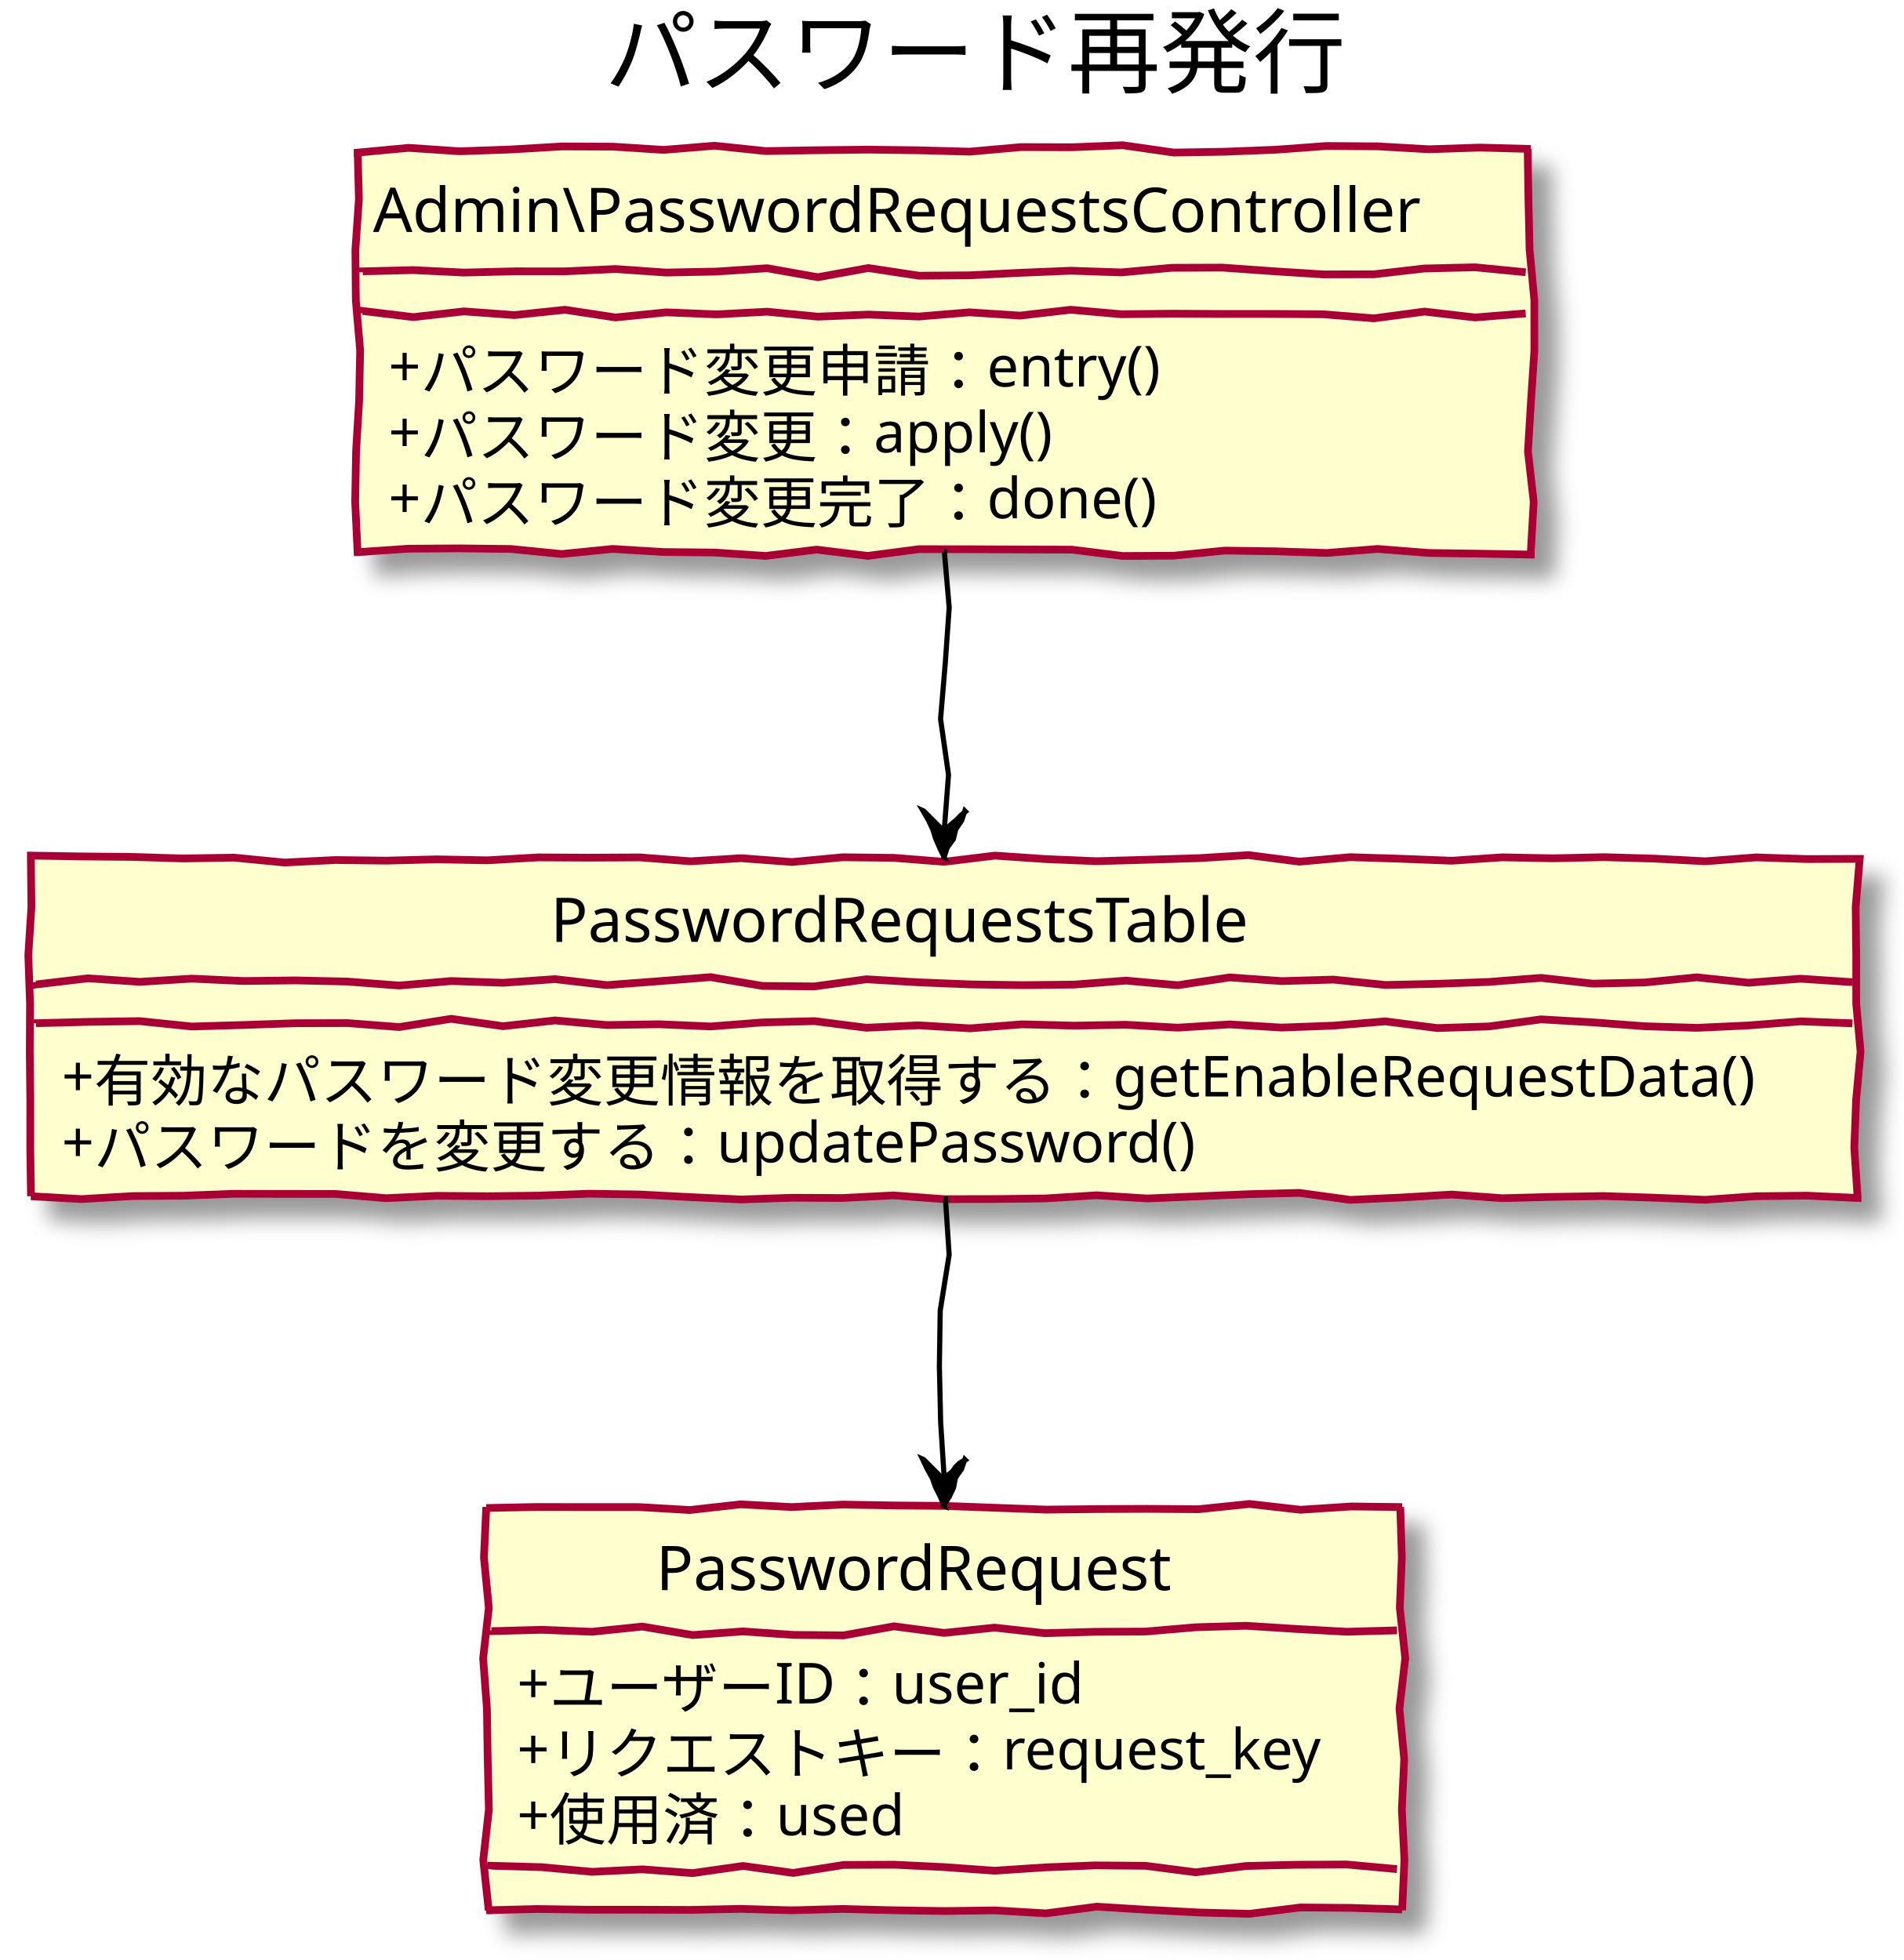
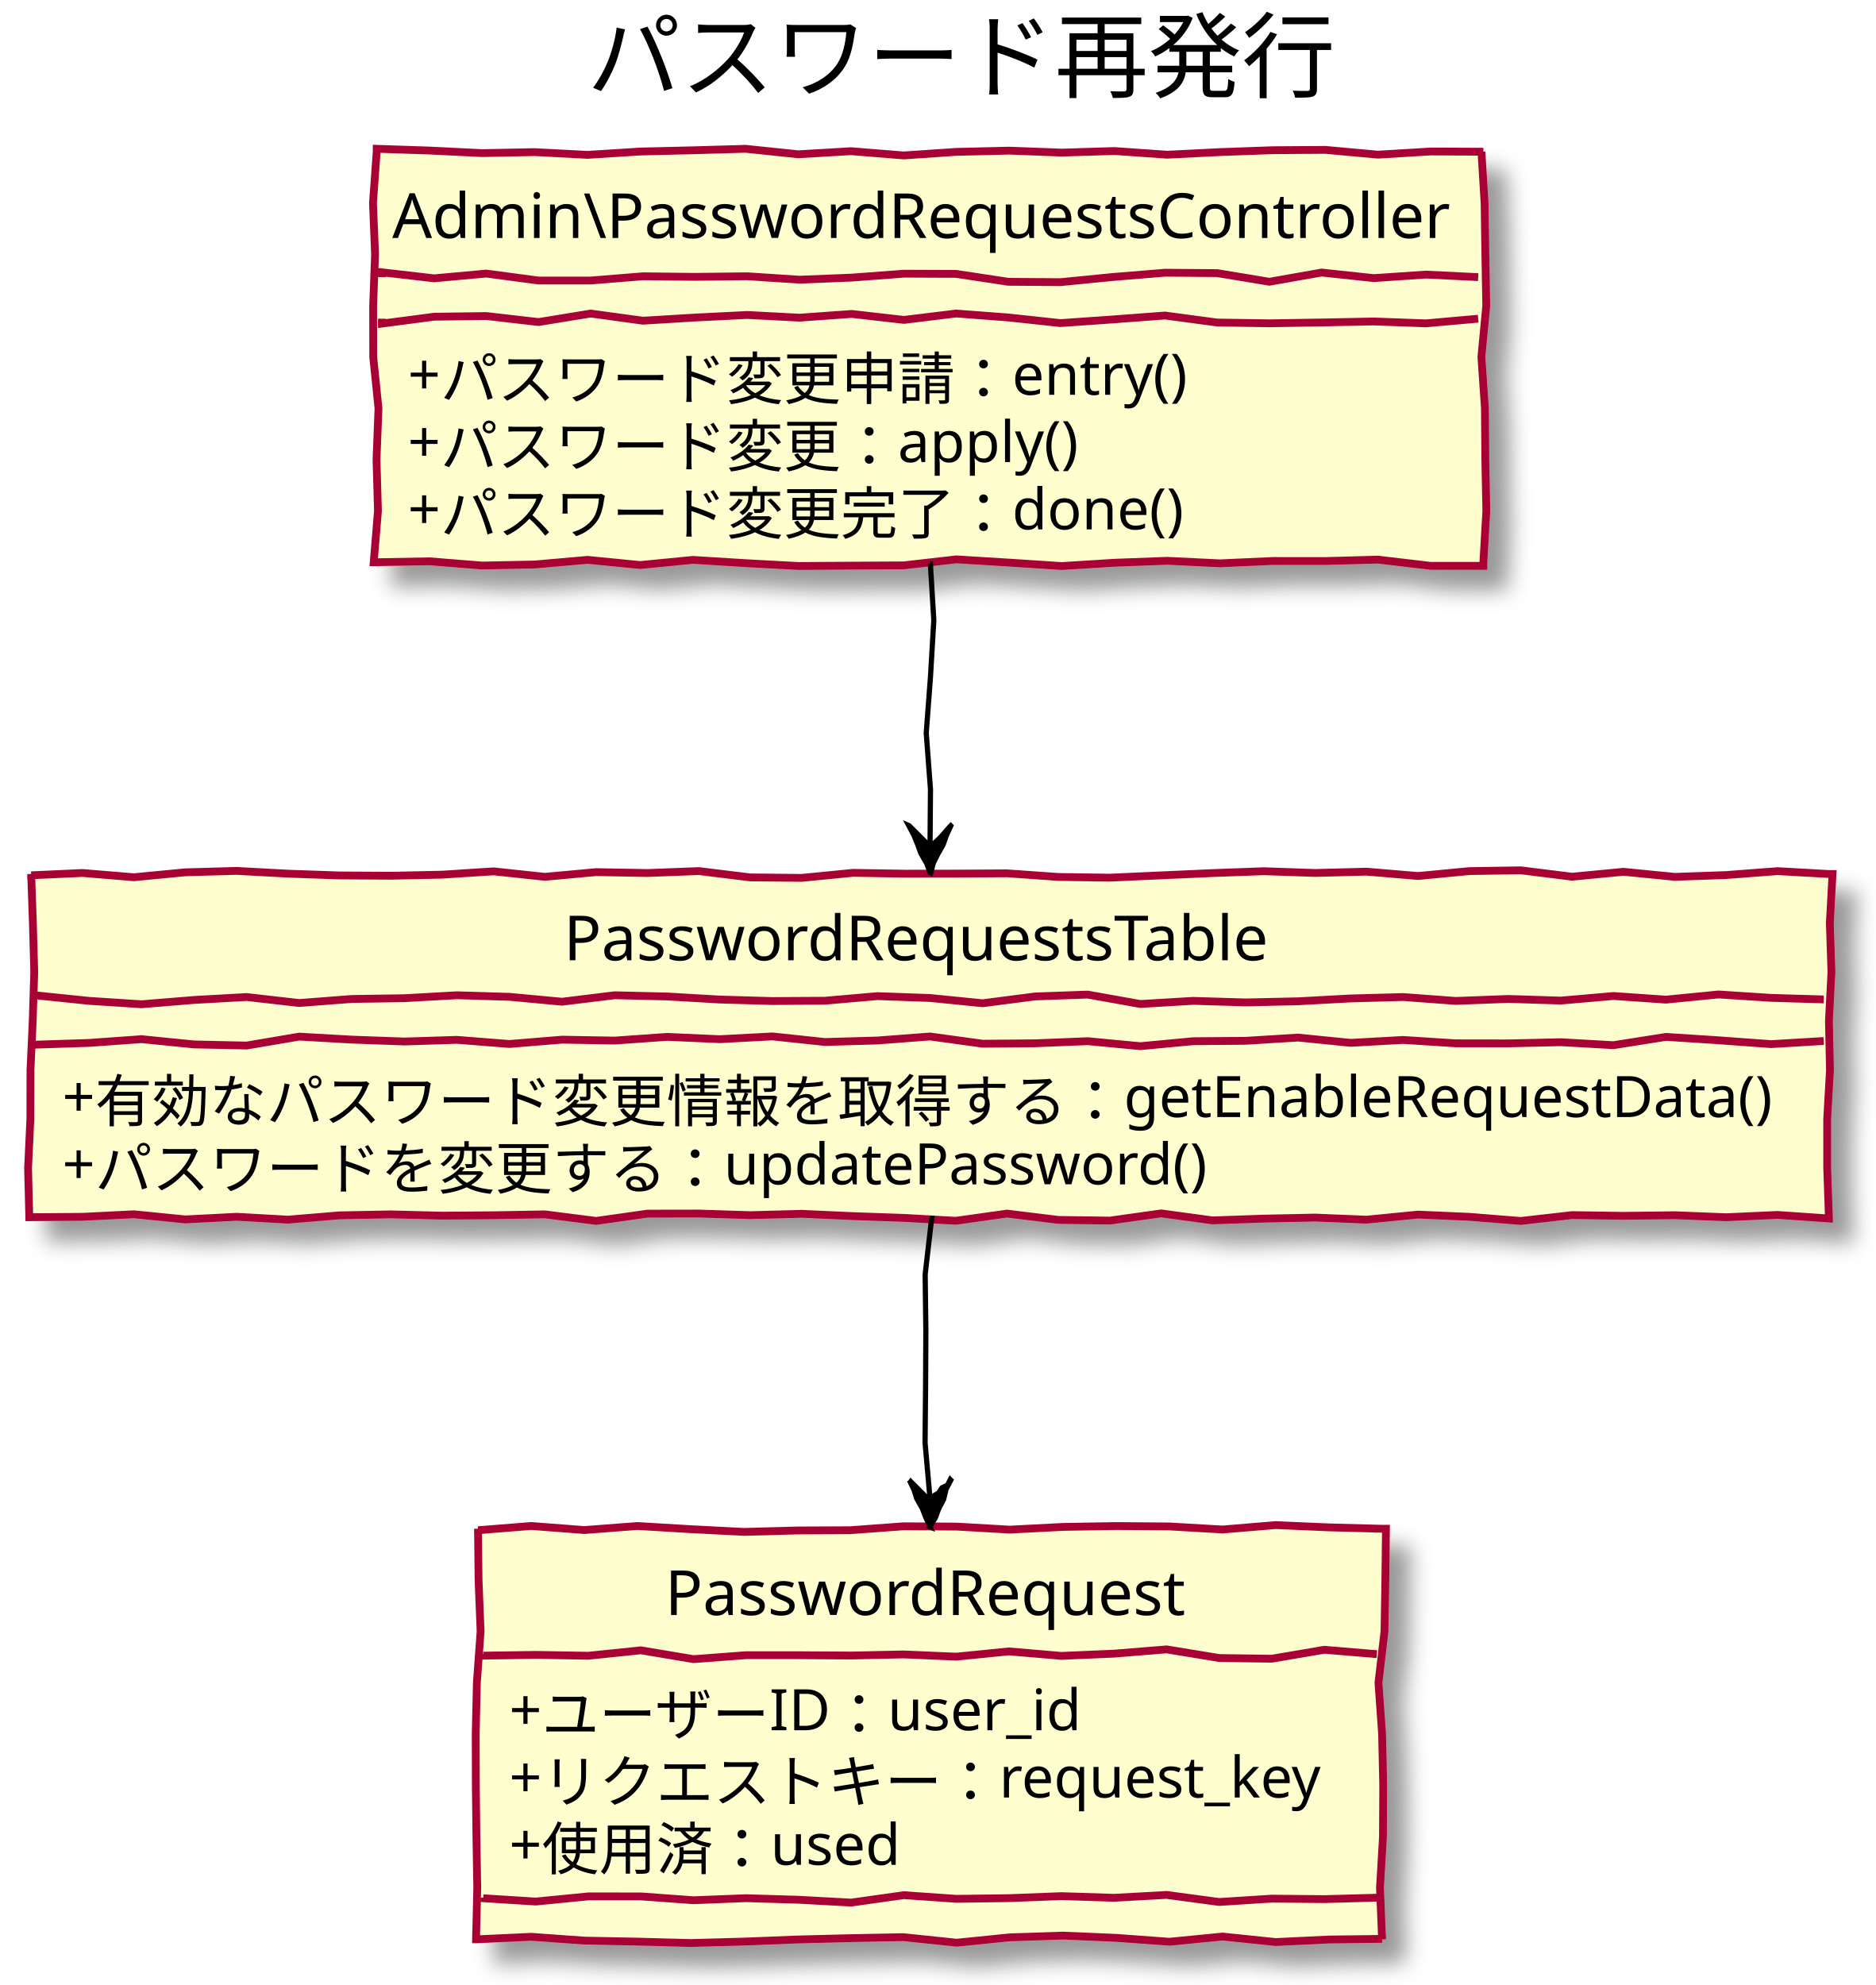
- <svg xmlns="http://www.w3.org/2000/svg" contentScriptType="application/ecmascript" contentStyleType="text/css" height="381px" preserveAspectRatio="none" style="width:370px;height:381px;" version="1.1" viewBox="0 0 370 381" width="370px" zoomAndPan="magnify">
+ <svg xmlns="http://www.w3.org/2000/svg" contentScriptType="application/ecmascript" contentStyleType="text/css" height="382px" preserveAspectRatio="none" style="width:361px;height:382px;" version="1.1" viewBox="0 0 361 382" width="361px" zoomAndPan="magnify">
  <defs>
-     <filter height="300%" id="fhlohrf" width="300%" x="-1" y="-1">
+     <filter height="300%" id="f0lo3ud" width="300%" x="-1" y="-1">
      <feGaussianBlur result="blurOut" stdDeviation="2.0" />
      <feColorMatrix in="blurOut" result="blurOut2" type="matrix" values="0 0 0 0 0 0 0 0 0 0 0 0 0 0 0 0 0 0 .4 0" />
      <feOffset dx="4.0" dy="4.0" in="blurOut2" result="blurOut3" />
      <feBlend in="SourceGraphic" in2="blurOut3" mode="normal" />
    </filter>
  </defs>
  <g>
-     <text fill="#000000" font-family="sans-serif" font-size="18" lengthAdjust="spacingAndGlyphs" textLength="144" x="117.5" y="16.708">パスワード再発行</text>
-     <polygon fill="#FEFECE" filter="url(#fhlohrf)" points="69.5,28.953,69.5,29.666,79.413,28.741,89.326,29.409,99.239,29.059,109.152,28.467,119.065,28.505,128.978,29.135,138.891,28.328,148.804,29.368,158.717,29.202,168.63,29.085,178.543,29.214,188.457,29.481,198.37,28.596,208.283,28.625,218.196,28.233,228.109,29.655,238.022,29.492,247.935,29.106,257.848,28.375,267.761,28.449,277.674,29.017,287.587,28.686,297.5,28.953,296.89,28.953,297.042,38.751,297.262,48.549,298.187,58.347,298.194,68.144,297.542,77.942,296.946,87.74,298.062,97.538,297.5,107.336,297.5,107.806,287.587,107.632,277.674,107.492,267.761,106.71,257.848,107.493,247.935,107.17,238.022,107.031,228.109,108.02,218.196,108.078,208.283,106.844,198.37,106.816,188.457,106.772,178.543,106.76,168.63,108.06,158.717,106.84,148.804,108.065,138.891,107.408,128.978,107.309,119.065,106.706,109.152,107.7,99.239,106.713,89.326,106.601,79.413,106.661,69.5,107.336,69.491,107.336,69.024,97.538,69.202,87.74,69.79,77.942,69.993,68.144,69.15,58.347,69.067,48.549,69.75,38.751,69.5,28.953" style="stroke: #A80036; stroke-width: 1.5;" />
-     <text fill="#000000" font-family="sans-serif" font-size="12" lengthAdjust="spacingAndGlyphs" textLength="222" x="72.5" y="45.092">Admin\PasswordRequestsController</text>
-     <path d="M70.5,52.922 L70.5,52.747 L80.326,52.504 L90.152,52.985 L99.978,52.743 L109.804,52.748 L119.63,52.295 L129.457,52.981 L139.283,52.789 L149.109,52.14 L158.935,53.89 L168.761,52.103 L178.587,53.596 L188.413,53.518 L198.239,53.034 L208.065,52.625 L217.891,52.953 L227.717,52.056 L237.543,52.019 L247.37,52.718 L257.196,53.34 L267.022,53.316 L276.848,52.191 L286.674,51.959 L296.5,52.922 " fill="#FEFECE" style="stroke: #A80036; stroke-width: 1.5;" />
-     <path d="M70.5,60.922 L70.5,60.452 L80.326,61.639 L90.152,60.529 L99.978,61.248 L109.804,60.215 L119.63,61.71 L129.457,60.718 L139.283,61.108 L149.109,60.592 L158.935,61.553 L168.761,61.151 L178.587,61.528 L188.413,60.711 L198.239,61.349 L208.065,60.21 L217.891,61.082 L227.717,60.975 L237.543,61.028 L247.37,61.025 L257.196,61.093 L267.022,61.88 L276.848,60.57 L286.674,61.712 L296.5,60.922 " fill="#FEFECE" style="stroke: #A80036; stroke-width: 1.5;" />
-     <text fill="#000000" font-family="sans-serif" font-size="11" lengthAdjust="spacingAndGlyphs" textLength="156" x="75.5" y="75.132">+パスワード変更申請：entry()</text>
-     <text fill="#000000" font-family="sans-serif" font-size="11" lengthAdjust="spacingAndGlyphs" textLength="135" x="75.5" y="87.937">+パスワード変更：apply()</text>
-     <text fill="#000000" font-family="sans-serif" font-size="11" lengthAdjust="spacingAndGlyphs" textLength="155" x="75.5" y="100.742">+パスワード変更完了：done()</text>
-     <polygon fill="#FEFECE" filter="url(#fhlohrf)" points="6,166.953,6,166.318,15.861,166.479,25.722,166.572,35.583,166.875,45.444,166.71,55.306,167.668,65.167,167.175,75.028,167.298,84.889,167.045,94.75,167.234,104.611,166.665,114.472,166.72,124.333,166.667,134.194,167.425,144.056,166.822,153.917,167.565,163.778,166.64,173.639,166.75,183.5,167.523,193.361,166.318,203.222,166.995,213.083,167.404,222.944,167.125,232.806,166.822,242.667,166.223,252.528,167.498,262.389,166.621,272.25,166.933,282.111,167.315,291.972,166.653,301.833,166.843,311.694,166.619,321.556,166.908,331.417,167.423,341.278,166.663,351.139,166.993,361,166.953,361.416,166.953,360.639,176.321,360.738,185.69,360.741,195.058,361.591,204.426,360.723,213.795,360.366,223.163,361,232.531,361,232.869,351.139,232.423,341.278,232.534,331.417,233.226,321.556,232.823,311.694,232.498,301.833,232.658,291.972,232.919,282.111,232.207,272.25,232.793,262.389,233.239,252.528,231.885,242.667,232.137,232.806,232.557,222.944,232.969,213.083,232.35,203.222,232.962,193.361,233.082,183.5,233.105,173.639,232.374,163.778,232.878,153.917,232.831,144.056,233.166,134.194,232.708,124.333,232.196,114.472,232.048,104.611,232.415,94.75,232.529,84.889,232.455,75.028,232.912,65.167,232.091,55.306,232.087,45.444,232.064,35.583,232.435,25.722,232.506,15.861,233.091,6,232.531,6.021,232.531,5.882,223.163,5.886,213.795,5.783,204.426,5.837,195.058,5.5,185.69,6.102,176.321,6,166.953" style="stroke: #A80036; stroke-width: 1.5;" />
-     <text fill="#000000" font-family="sans-serif" font-size="12" lengthAdjust="spacingAndGlyphs" textLength="153" x="107" y="183.092">PasswordRequestsTable</text>
-     <path d="M7,190.922 L7,191.368 L17.086,190.177 L27.171,190.862 L37.257,190.238 L47.343,190.697 L57.429,190.578 L67.514,190.806 L77.6,191.578 L87.686,190.7 L97.771,191.04 L107.857,190.335 L117.943,191.498 L128.029,190.735 L138.114,189.942 L148.2,191.655 L158.286,191.742 L168.371,190.356 L178.457,190.951 L188.543,191.354 L198.629,191.503 L208.714,191.393 L218.8,190.62 L228.886,191.518 L238.971,189.998 L249.057,190.713 L259.143,190.422 L269.229,191.468 L279.314,191.24 L289.4,190.874 L299.486,190.087 L309.571,191.208 L319.657,190.981 L329.743,189.98 L339.829,191.03 L349.914,190.25 L360,190.922 " fill="#FEFECE" style="stroke: #A80036; stroke-width: 1.5;" />
-     <path d="M7,198.922 L7,198.904 L17.086,198.639 L27.171,198.495 L37.257,199.542 L47.343,199.248 L57.429,198.899 L67.514,198.875 L77.6,199.646 L87.686,198.043 L97.771,199.484 L107.857,198.358 L117.943,199.26 L128.029,199.102 L138.114,199.53 L148.2,198.747 L158.286,198.496 L168.371,199.782 L178.457,199.309 L188.543,199.898 L198.629,199.116 L208.714,199.376 L218.8,199.202 L228.886,199.767 L238.971,199.131 L249.057,199.747 L259.143,199.37 L269.229,198.539 L279.314,199.845 L289.4,199.523 L299.486,198.15 L309.571,198.735 L319.657,199.492 L329.743,199.801 L339.829,199.334 L349.914,198.543 L360,198.922 " fill="#FEFECE" style="stroke: #A80036; stroke-width: 1.5;" />
-     <text fill="#000000" font-family="sans-serif" font-size="11" lengthAdjust="spacingAndGlyphs" textLength="343" x="12" y="213.132">+有効なパスワード変更情報を取得する：getEnableRequestData()</text>
-     <text fill="#000000" font-family="sans-serif" font-size="11" lengthAdjust="spacingAndGlyphs" textLength="233" x="12" y="225.937">+パスワードを変更する：updatePassword()</text>
-     <polygon fill="#FEFECE" filter="url(#fhlohrf)" points="94.5,292.953,94.5,293.136,104.389,292.939,114.278,292.955,124.167,292.957,134.056,293.53,143.944,292.423,153.833,292.956,163.722,292.472,173.611,292.64,183.5,292.725,193.389,293.095,203.278,293.45,213.167,293.344,223.056,293.301,232.944,293.373,242.833,292.352,252.722,293.48,262.611,292.839,272.5,292.953,272.126,292.953,272.436,302.751,272.045,312.549,273.105,322.347,271.971,332.144,272.898,341.942,272.439,351.74,272.938,361.538,272.5,371.336,272.5,371.177,262.611,370.873,252.722,370.789,242.833,372.025,232.944,371.766,223.056,371.245,213.167,370.633,203.278,371.935,193.389,371.357,183.5,371.482,173.611,371.338,163.722,371.077,153.833,371.343,143.944,371.061,134.056,371.263,124.167,371.225,114.278,371.227,104.389,371.089,94.5,371.336,94.975,371.336,93.915,361.538,95.01,351.74,94.779,341.942,94.63,332.144,93.892,322.347,95,312.549,94.049,302.751,94.5,292.953" style="stroke: #A80036; stroke-width: 1.5;" />
-     <text fill="#000000" font-family="sans-serif" font-size="12" lengthAdjust="spacingAndGlyphs" textLength="112" x="127.5" y="309.092">PasswordRequest</text>
-     <path d="M95.5,316.922 L95.5,317.076 L105.278,316.812 L115.056,317.196 L124.833,316.184 L134.611,317.835 L144.389,317.126 L154.167,317.805 L163.944,317.897 L173.722,316.139 L183.5,317.419 L193.278,316.391 L203.056,317.472 L212.833,317.202 L222.611,317.155 L232.389,316.318 L242.167,316.033 L251.944,316.649 L261.722,317.194 L271.5,316.922 " fill="#FEFECE" style="stroke: #A80036; stroke-width: 1.5;" />
-     <text fill="#000000" font-family="sans-serif" font-size="11" lengthAdjust="spacingAndGlyphs" textLength="117" x="100.5" y="331.132">+ユーザーID：user_id</text>
-     <text fill="#000000" font-family="sans-serif" font-size="11" lengthAdjust="spacingAndGlyphs" textLength="166" x="100.5" y="343.937">+リクエストキー：request_key</text>
-     <text fill="#000000" font-family="sans-serif" font-size="11" lengthAdjust="spacingAndGlyphs" textLength="81" x="100.5" y="356.742">+使用済：used</text>
-     <path d="M95.5,363.336 L95.5,362.68 L105.278,362.955 L115.056,363.86 L124.833,363.376 L134.611,364.111 L144.389,362.719 L154.167,364.077 L163.944,362.523 L173.722,362.474 L183.5,362.946 L193.278,363.643 L203.056,362.997 L212.833,362.609 L222.611,362.687 L232.389,363.954 L242.167,362.726 L251.944,362.486 L261.722,362.432 L271.5,363.336 " fill="#FEFECE" style="stroke: #A80036; stroke-width: 1.5;" />
-     <path d="M183.5,107.253 L183.531,107.253 L184.467,118.093 L183.704,128.933 L182.791,139.773 L184.337,150.613 L183.5,161.453 " fill="none" style="stroke: #000000; stroke-width: 1.0;" />
-     <polygon fill="#000000" points="183.5,166.633,183.47,166.62,184.094,164.741,185.285,163.115,185.758,161.17,186.89,159.517,187.5,157.633,187.628,157.761,186.75,158.483,185.973,159.306,185.093,160.026,184.25,160.783,183.5,161.633,183.658,161.791,182.651,160.784,181.942,160.075,181.028,159.161,180.458,158.591,179.5,157.633,179.352,157.567,180.48,159.513,181.317,161.33,181.838,163.006,182.607,164.792,183.5,166.633" style="stroke: #000000; stroke-width: 1.0;" />
-     <path d="M183.5,233.083 L183.748,233.083 L184.459,243.925 L182.722,254.767 L182.56,265.609 L182.808,276.451 L183.5,287.293 " fill="none" style="stroke: #000000; stroke-width: 1.0;" />
-     <polygon fill="#000000" points="183.5,292.713,183.377,292.658,184.463,290.986,185.304,289.204,185.699,287.224,186.864,285.586,187.5,283.713,187.585,283.798,186.548,284.361,185.728,285.142,185.073,286.086,184.147,286.76,183.5,287.713,183.326,287.539,182.794,287.007,181.813,286.026,181.093,285.306,180.217,284.43,179.5,283.713,179.278,283.615,180.145,285.444,181.21,287.362,181.806,289.071,182.746,290.933,183.5,292.713" style="stroke: #000000; stroke-width: 1.0;" />
+     <text fill="#000000" font-family="sans-serif" font-size="18" lengthAdjust="spacingAndGlyphs" textLength="144" x="113" y="17.402">パスワード再発行</text>
+     <polygon fill="#FEFECE" filter="url(#f0lo3ud)" points="72.5,29.199,72.5,28.635,82.643,28.97,92.786,29.464,102.929,29.273,113.071,29.803,123.214,29.159,133.357,28.923,143.5,28.636,153.643,29.691,163.786,29.095,173.929,29.915,184.071,29.226,194.214,28.991,204.357,29.369,214.5,29.063,224.643,29.774,234.786,29.27,244.929,28.906,255.071,28.839,265.214,29.765,275.357,29.151,285.5,29.199,285.128,29.199,285.734,39.074,285.88,48.949,286.056,58.824,285.118,68.698,285.798,78.573,285.872,88.448,286.069,98.323,285.5,108.197,285.5,108.895,275.357,108.895,265.214,107.694,255.071,107.966,244.929,107.959,234.786,108.411,224.643,107.923,214.5,108.298,204.357,108.933,194.214,108.269,184.071,107.644,173.929,108.801,163.786,108.857,153.643,108.921,143.5,108.377,133.357,107.745,123.214,108.738,113.071,107.739,102.929,108.635,92.786,108.834,82.643,108.017,72.5,108.197,71.929,108.197,72.745,98.323,72.465,88.448,72.845,78.573,71.834,68.698,71.82,58.824,72.187,48.949,71.787,39.074,72.5,29.199" style="stroke: #A80036; stroke-width: 1.5;" />
+     <text fill="#000000" font-family="sans-serif" font-size="12" lengthAdjust="spacingAndGlyphs" textLength="207" x="75.5" y="45.801">Admin\PasswordRequestsController</text>
+     <path d="M73.5,53.332 L73.5,52.406 L83.548,53.562 L93.595,52.645 L103.643,53.987 L113.691,53.983 L123.738,53.169 L133.786,53.279 L143.833,53.165 L153.881,53.827 L163.929,53.423 L173.976,52.669 L184.024,52.708 L194.071,54.23 L204.119,54.298 L214.167,53.309 L224.214,52.482 L234.262,52.56 L244.31,54.222 L254.357,52.449 L264.405,53.521 L274.452,52.842 L284.5,53.332 " fill="#FEFECE" style="stroke: #A80036; stroke-width: 1.5;" />
+     <path d="M73.5,61.332 L73.5,62.273 L83.548,60.951 L93.595,60.816 L103.643,61.977 L113.691,60.34 L123.738,61.718 L133.786,61.108 L143.833,60.612 L153.881,61.137 L163.929,60.417 L173.976,61.564 L184.024,60.334 L194.071,61.096 L204.119,62.178 L214.167,61.475 L224.214,60.722 L234.262,62.066 L244.31,62.216 L254.357,62.058 L264.405,61.863 L274.452,62.227 L284.5,61.332 " fill="#FEFECE" style="stroke: #A80036; stroke-width: 1.5;" />
+     <text fill="#000000" font-family="sans-serif" font-size="11" lengthAdjust="spacingAndGlyphs" textLength="155" x="78.5" y="75.967">+パスワード変更申請：entry()</text>
+     <text fill="#000000" font-family="sans-serif" font-size="11" lengthAdjust="spacingAndGlyphs" textLength="134" x="78.5" y="88.922">+パスワード変更：apply()</text>
+     <text fill="#000000" font-family="sans-serif" font-size="11" lengthAdjust="spacingAndGlyphs" textLength="154" x="78.5" y="101.877">+パスワード変更完了：done()</text>
+     <polygon fill="#FEFECE" filter="url(#f0lo3ud)" points="6,168.199,6,168.445,15.886,168,25.771,168.819,35.657,167.871,45.543,167.598,55.429,168.132,65.314,168.474,75.2,168.53,85.086,168.324,94.971,167.684,104.857,168.739,114.743,167.833,124.629,168.008,134.514,167.634,144.4,168.85,154.286,168.943,164.171,167.972,174.057,168.134,183.943,168.121,193.829,168.066,203.714,168.765,213.6,168.901,223.486,168.457,233.371,168.018,243.257,167.66,253.143,167.996,263.029,167.746,272.914,168.581,282.8,167.637,292.686,167.487,302.571,168.719,312.457,167.77,322.343,168.747,332.229,168.398,342.114,167.645,352,168.199,352.698,168.199,352.182,177.634,352.489,187.069,352.007,196.503,352.205,205.938,351.671,215.373,351.675,224.808,352,234.242,352,234.488,342.114,233.805,332.229,234.25,322.343,233.862,312.457,233.981,302.571,233.837,292.686,234.966,282.8,234.168,272.914,233.741,263.029,234.719,253.143,234.312,243.257,234.517,233.371,234.856,223.486,233.508,213.6,234.898,203.714,234.764,193.829,233.549,183.943,234.932,174.057,234.377,164.171,234.034,154.286,233.59,144.4,233.85,134.514,233.538,124.629,233.556,114.743,234.956,104.857,233.695,94.971,233.868,85.086,233.945,75.2,233.698,65.314,233.887,55.429,234.714,45.543,234.161,35.657,234.669,25.771,233.678,15.886,234.167,6,234.242,5.635,234.242,5.403,224.808,5.846,215.373,5.867,205.938,6.296,196.503,6.593,187.069,6.331,177.634,6,168.199" style="stroke: #A80036; stroke-width: 1.5;" />
+     <text fill="#000000" font-family="sans-serif" font-size="12" lengthAdjust="spacingAndGlyphs" textLength="141" x="108.5" y="184.801">PasswordRequestsTable</text>
+     <path d="M7,192.332 L7,191.561 L17.118,192.606 L27.235,193.264 L37.353,192.435 L47.471,191.869 L57.588,193.022 L67.706,192.245 L77.823,192.097 L87.941,191.532 L98.059,191.832 L108.177,192.775 L118.294,191.531 L128.412,191.766 L138.529,192.354 L148.647,192.644 L158.765,192.583 L168.882,191.698 L179,192.057 L189.118,193.069 L199.235,191.759 L209.353,191.402 L219.471,193.212 L229.588,192.609 L239.706,192.91 L249.823,192.692 L259.941,192.143 L270.059,191.872 L280.176,192.622 L290.294,192.24 L300.412,192.556 L310.529,191.674 L320.647,192.372 L330.765,191.376 L340.882,192.032 L351,192.332 " fill="#FEFECE" style="stroke: #A80036; stroke-width: 1.5;" />
+     <path d="M7,200.332 L7,201.031 L17.118,200.704 L27.235,199.98 L37.353,200.994 L47.471,201.208 L57.588,199.49 L67.706,200.067 L77.823,200.431 L87.941,200.112 L98.059,200.907 L108.177,200.076 L118.294,200.254 L128.412,199.537 L138.529,199.986 L148.647,199.45 L158.765,200.526 L168.882,200.237 L179,199.464 L189.118,200.855 L199.235,200.776 L209.353,200.367 L219.471,201.33 L229.588,200.375 L239.706,200.3 L249.823,199.673 L259.941,200.689 L270.059,200.131 L280.176,200.779 L290.294,200.794 L300.412,200.564 L310.529,201.14 L320.647,199.542 L330.765,200.197 L340.882,200.935 L351,200.332 " fill="#FEFECE" style="stroke: #A80036; stroke-width: 1.5;" />
+     <text fill="#000000" font-family="sans-serif" font-size="11" lengthAdjust="spacingAndGlyphs" textLength="334" x="12" y="214.967">+有効なパスワード変更情報を取得する：getEnableRequestData()</text>
+     <text fill="#000000" font-family="sans-serif" font-size="11" lengthAdjust="spacingAndGlyphs" textLength="226" x="12" y="227.922">+パスワードを変更する：updatePassword()</text>
+     <polygon fill="#FEFECE" filter="url(#f0lo3ud)" points="92,294.199,92,294.484,102.235,293.663,112.471,294.449,122.706,293.668,132.941,294.282,143.177,294.804,153.412,294.528,163.647,294.48,173.882,293.724,184.118,293.781,194.353,294.369,204.588,293.841,214.823,293.673,225.059,293.751,235.294,294.346,245.529,293.491,255.765,293.932,266,294.199,266.749,294.199,266.633,304.074,266.47,313.949,265.307,323.824,266.005,333.698,266.223,343.573,266.176,353.448,265.599,363.322,266,373.197,266,373.124,255.765,373.247,245.529,373.734,235.294,372.676,225.059,373.677,214.823,372.925,204.588,372.493,194.353,372.829,184.118,373.863,173.882,372.791,163.647,372.984,153.412,373.244,143.177,373.645,132.941,373.921,122.706,373.653,112.471,373.457,102.235,372.723,92,373.197,91.622,373.197,91.856,363.322,91.695,353.448,91.58,343.573,91.557,333.698,91.78,323.824,92.499,313.949,92.106,304.074,92,294.199" style="stroke: #A80036; stroke-width: 1.5;" />
+     <text fill="#000000" font-family="sans-serif" font-size="12" lengthAdjust="spacingAndGlyphs" textLength="102" x="128" y="310.801">PasswordRequest</text>
+     <path d="M93,318.332 L93,318.618 L103.118,318.469 L113.235,318.638 L123.353,317.591 L133.471,319.291 L143.588,318.53 L153.706,318.535 L163.823,318.595 L173.941,318.382 L184.059,318.813 L194.177,317.801 L204.294,318.664 L214.412,318.234 L224.529,317.412 L234.647,319.074 L244.765,319.21 L254.882,317.486 L265,318.332 " fill="#FEFECE" style="stroke: #A80036; stroke-width: 1.5;" />
+     <text fill="#000000" font-family="sans-serif" font-size="11" lengthAdjust="spacingAndGlyphs" textLength="115" x="98" y="332.967">+ユーザーID：user_id</text>
+     <text fill="#000000" font-family="sans-serif" font-size="11" lengthAdjust="spacingAndGlyphs" textLength="162" x="98" y="345.922">+リクエストキー：request_key</text>
+     <text fill="#000000" font-family="sans-serif" font-size="11" lengthAdjust="spacingAndGlyphs" textLength="79" x="98" y="358.877">+使用済：used</text>
+     <path d="M93,365.197 L93,365.305 L103.118,365.941 L113.235,364.947 L123.353,364.95 L133.471,365.689 L143.588,365.292 L153.706,365.594 L163.823,366.142 L173.941,364.712 L184.059,365.415 L194.177,365.286 L204.294,364.899 L214.412,365.218 L224.529,364.663 L234.647,366.024 L244.765,365.379 L254.882,365.474 L265,365.197 " fill="#FEFECE" style="stroke: #A80036; stroke-width: 1.5;" />
+     <path d="M179,108.499 L179.066,108.499 L179.727,119.349 L179.09,130.199 L178.27,141.049 L179.085,151.899 L179,162.749 " fill="none" style="stroke: #000000; stroke-width: 1.0;" />
+     <polygon fill="#000000" points="179,167.919,179.134,167.979,179.646,166.051,180.534,164.29,181.517,162.571,182.173,160.707,183,158.919,182.992,158.911,182.227,159.747,181.493,160.612,180.719,161.438,179.88,162.199,179,162.919,179.096,163.015,178.24,162.159,177.57,161.489,176.449,160.368,175.783,159.702,175,158.919,174.905,158.877,175.905,160.766,176.622,162.529,177.251,164.253,178.38,166.199,179,167.919" style="stroke: #000000; stroke-width: 1.0;" />
+     <path d="M179,234.459 L179.312,234.459 L178.062,245.253 L178.197,256.047 L178.144,266.841 L178.042,277.635 L179,288.429 " fill="none" style="stroke: #000000; stroke-width: 1.0;" />
+     <polygon fill="#000000" points="179,293.839,178.944,293.815,180.004,292.13,180.696,290.282,181.618,288.536,182.088,286.59,183,284.839,182.898,284.737,182.36,285.799,181.29,286.329,180.662,287.302,179.652,287.892,179,288.839,178.923,288.762,178.265,288.104,177.527,287.367,176.692,286.532,175.866,285.705,175,284.839,175.03,284.852,175.899,286.683,176.432,288.365,177.517,290.291,178.19,292.035,179,293.839" style="stroke: #000000; stroke-width: 1.0;" />
  </g>
</svg>
